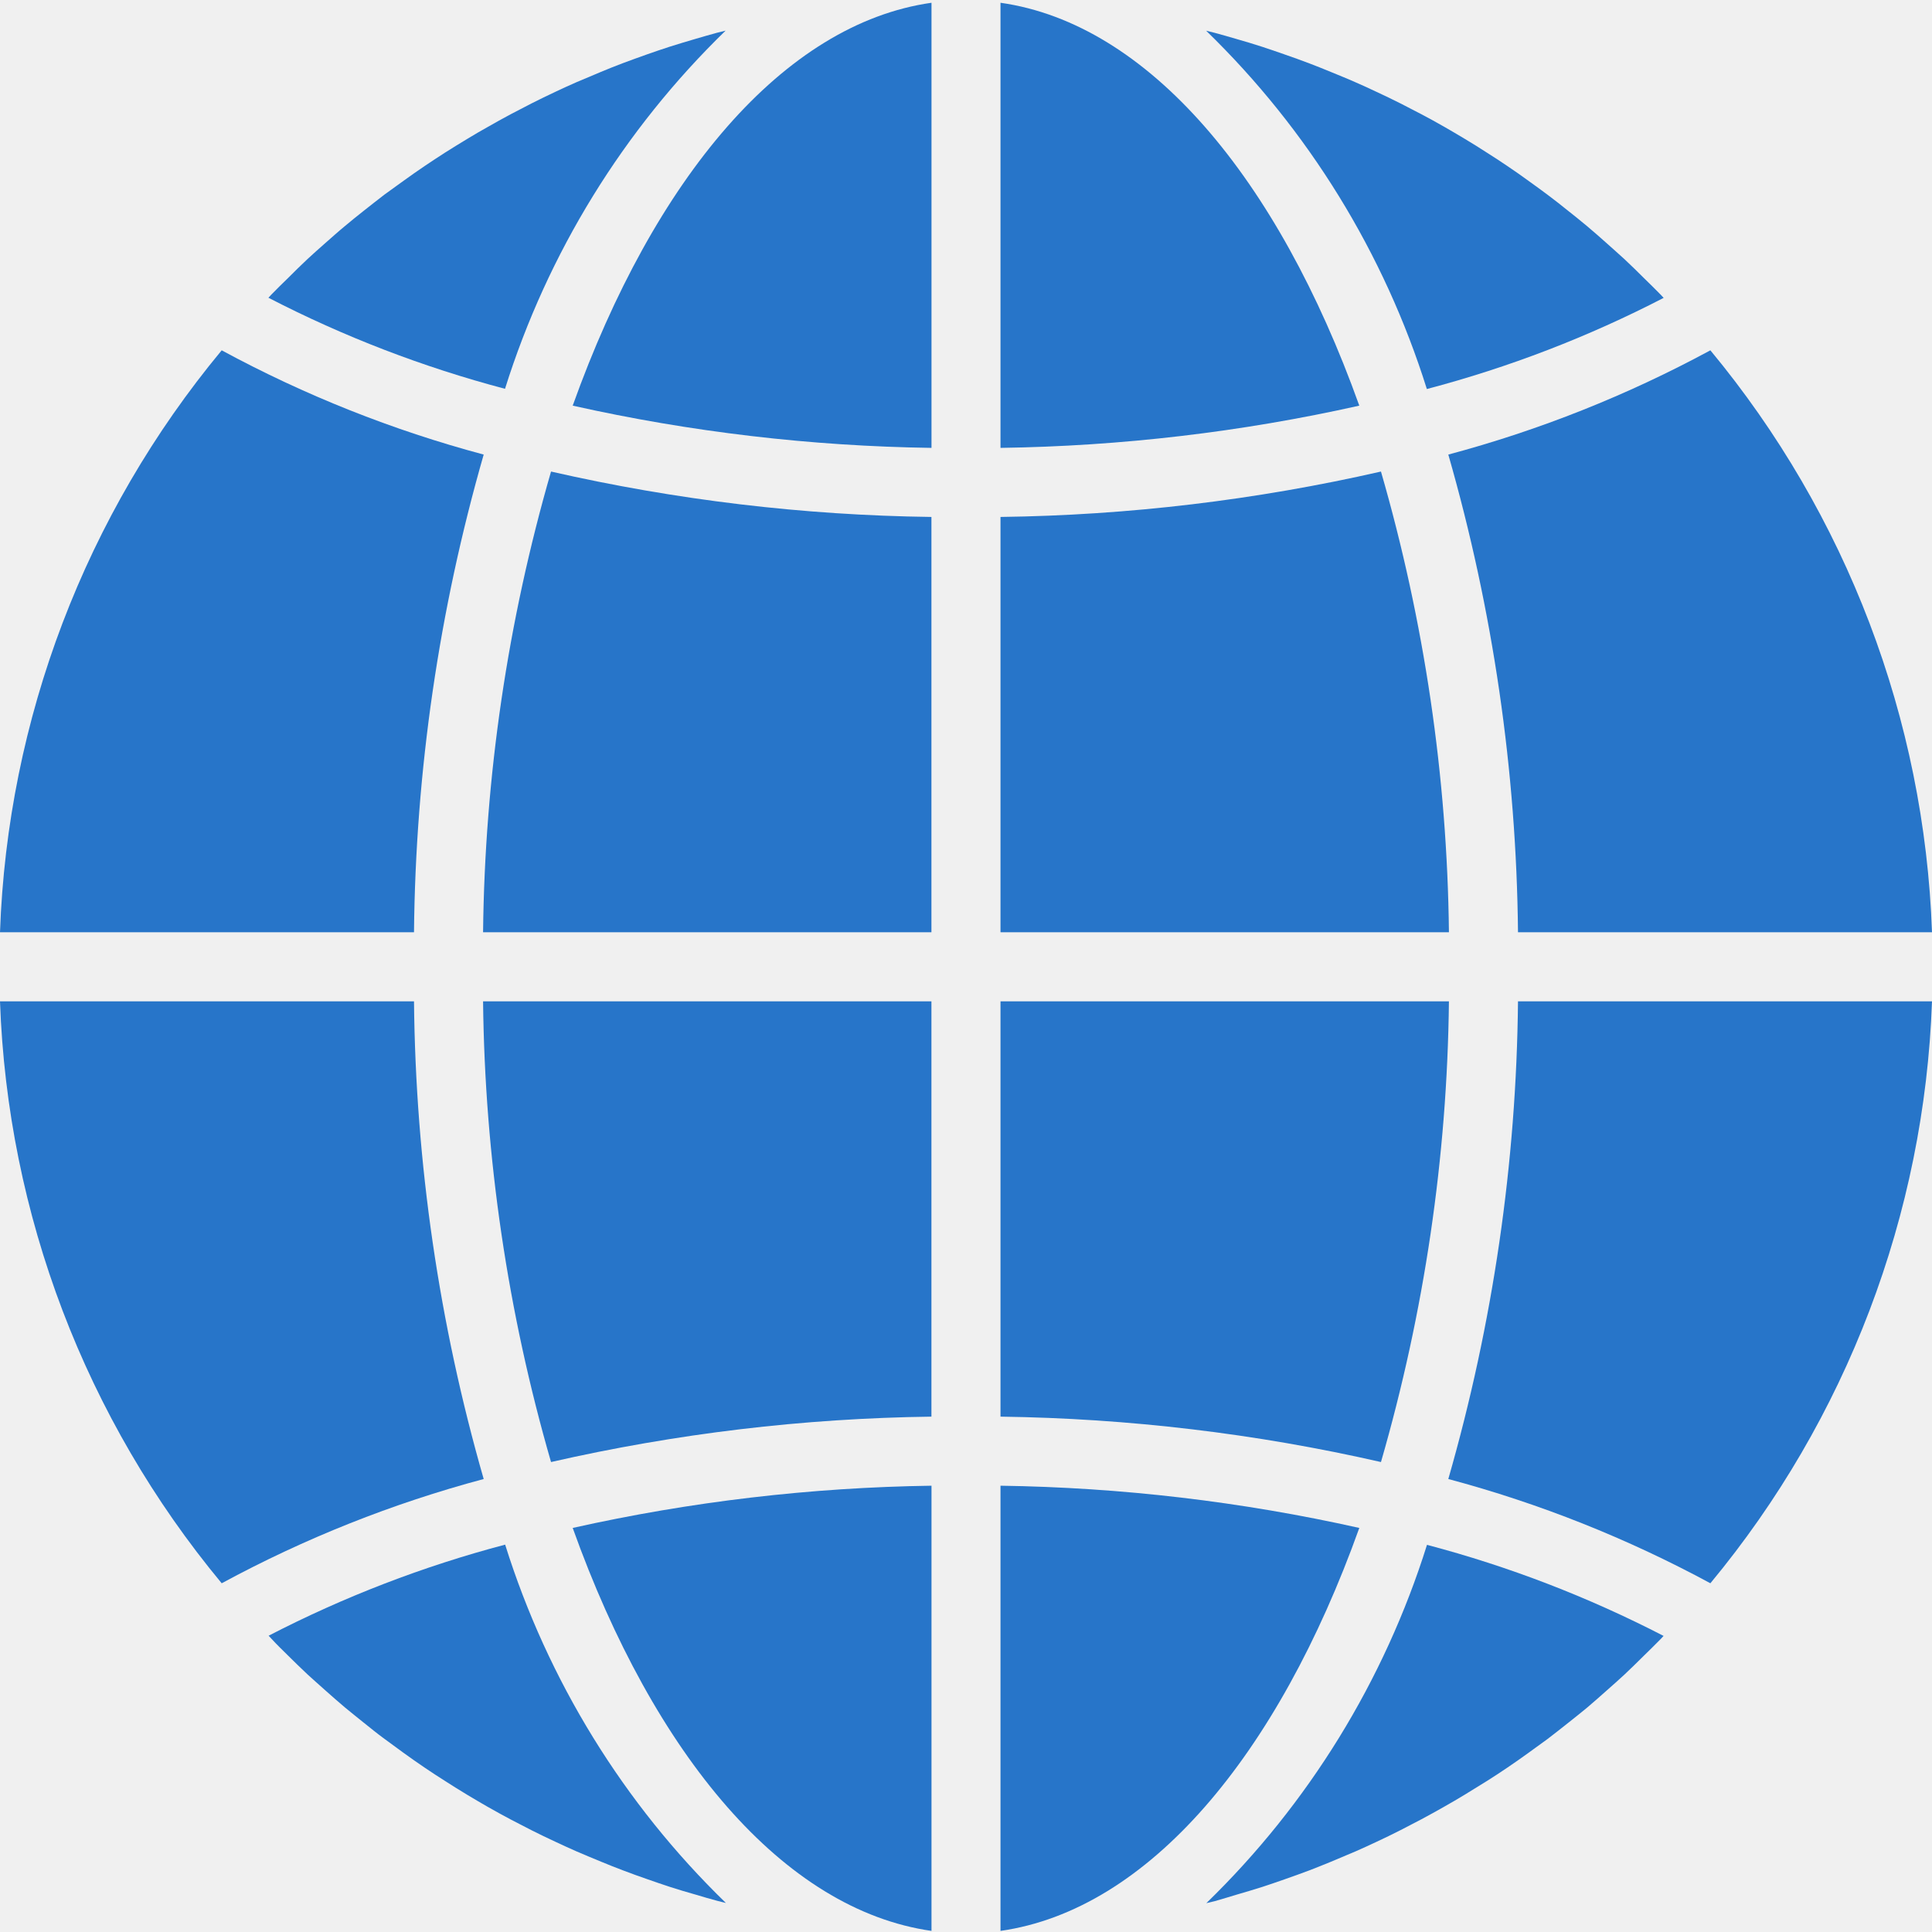
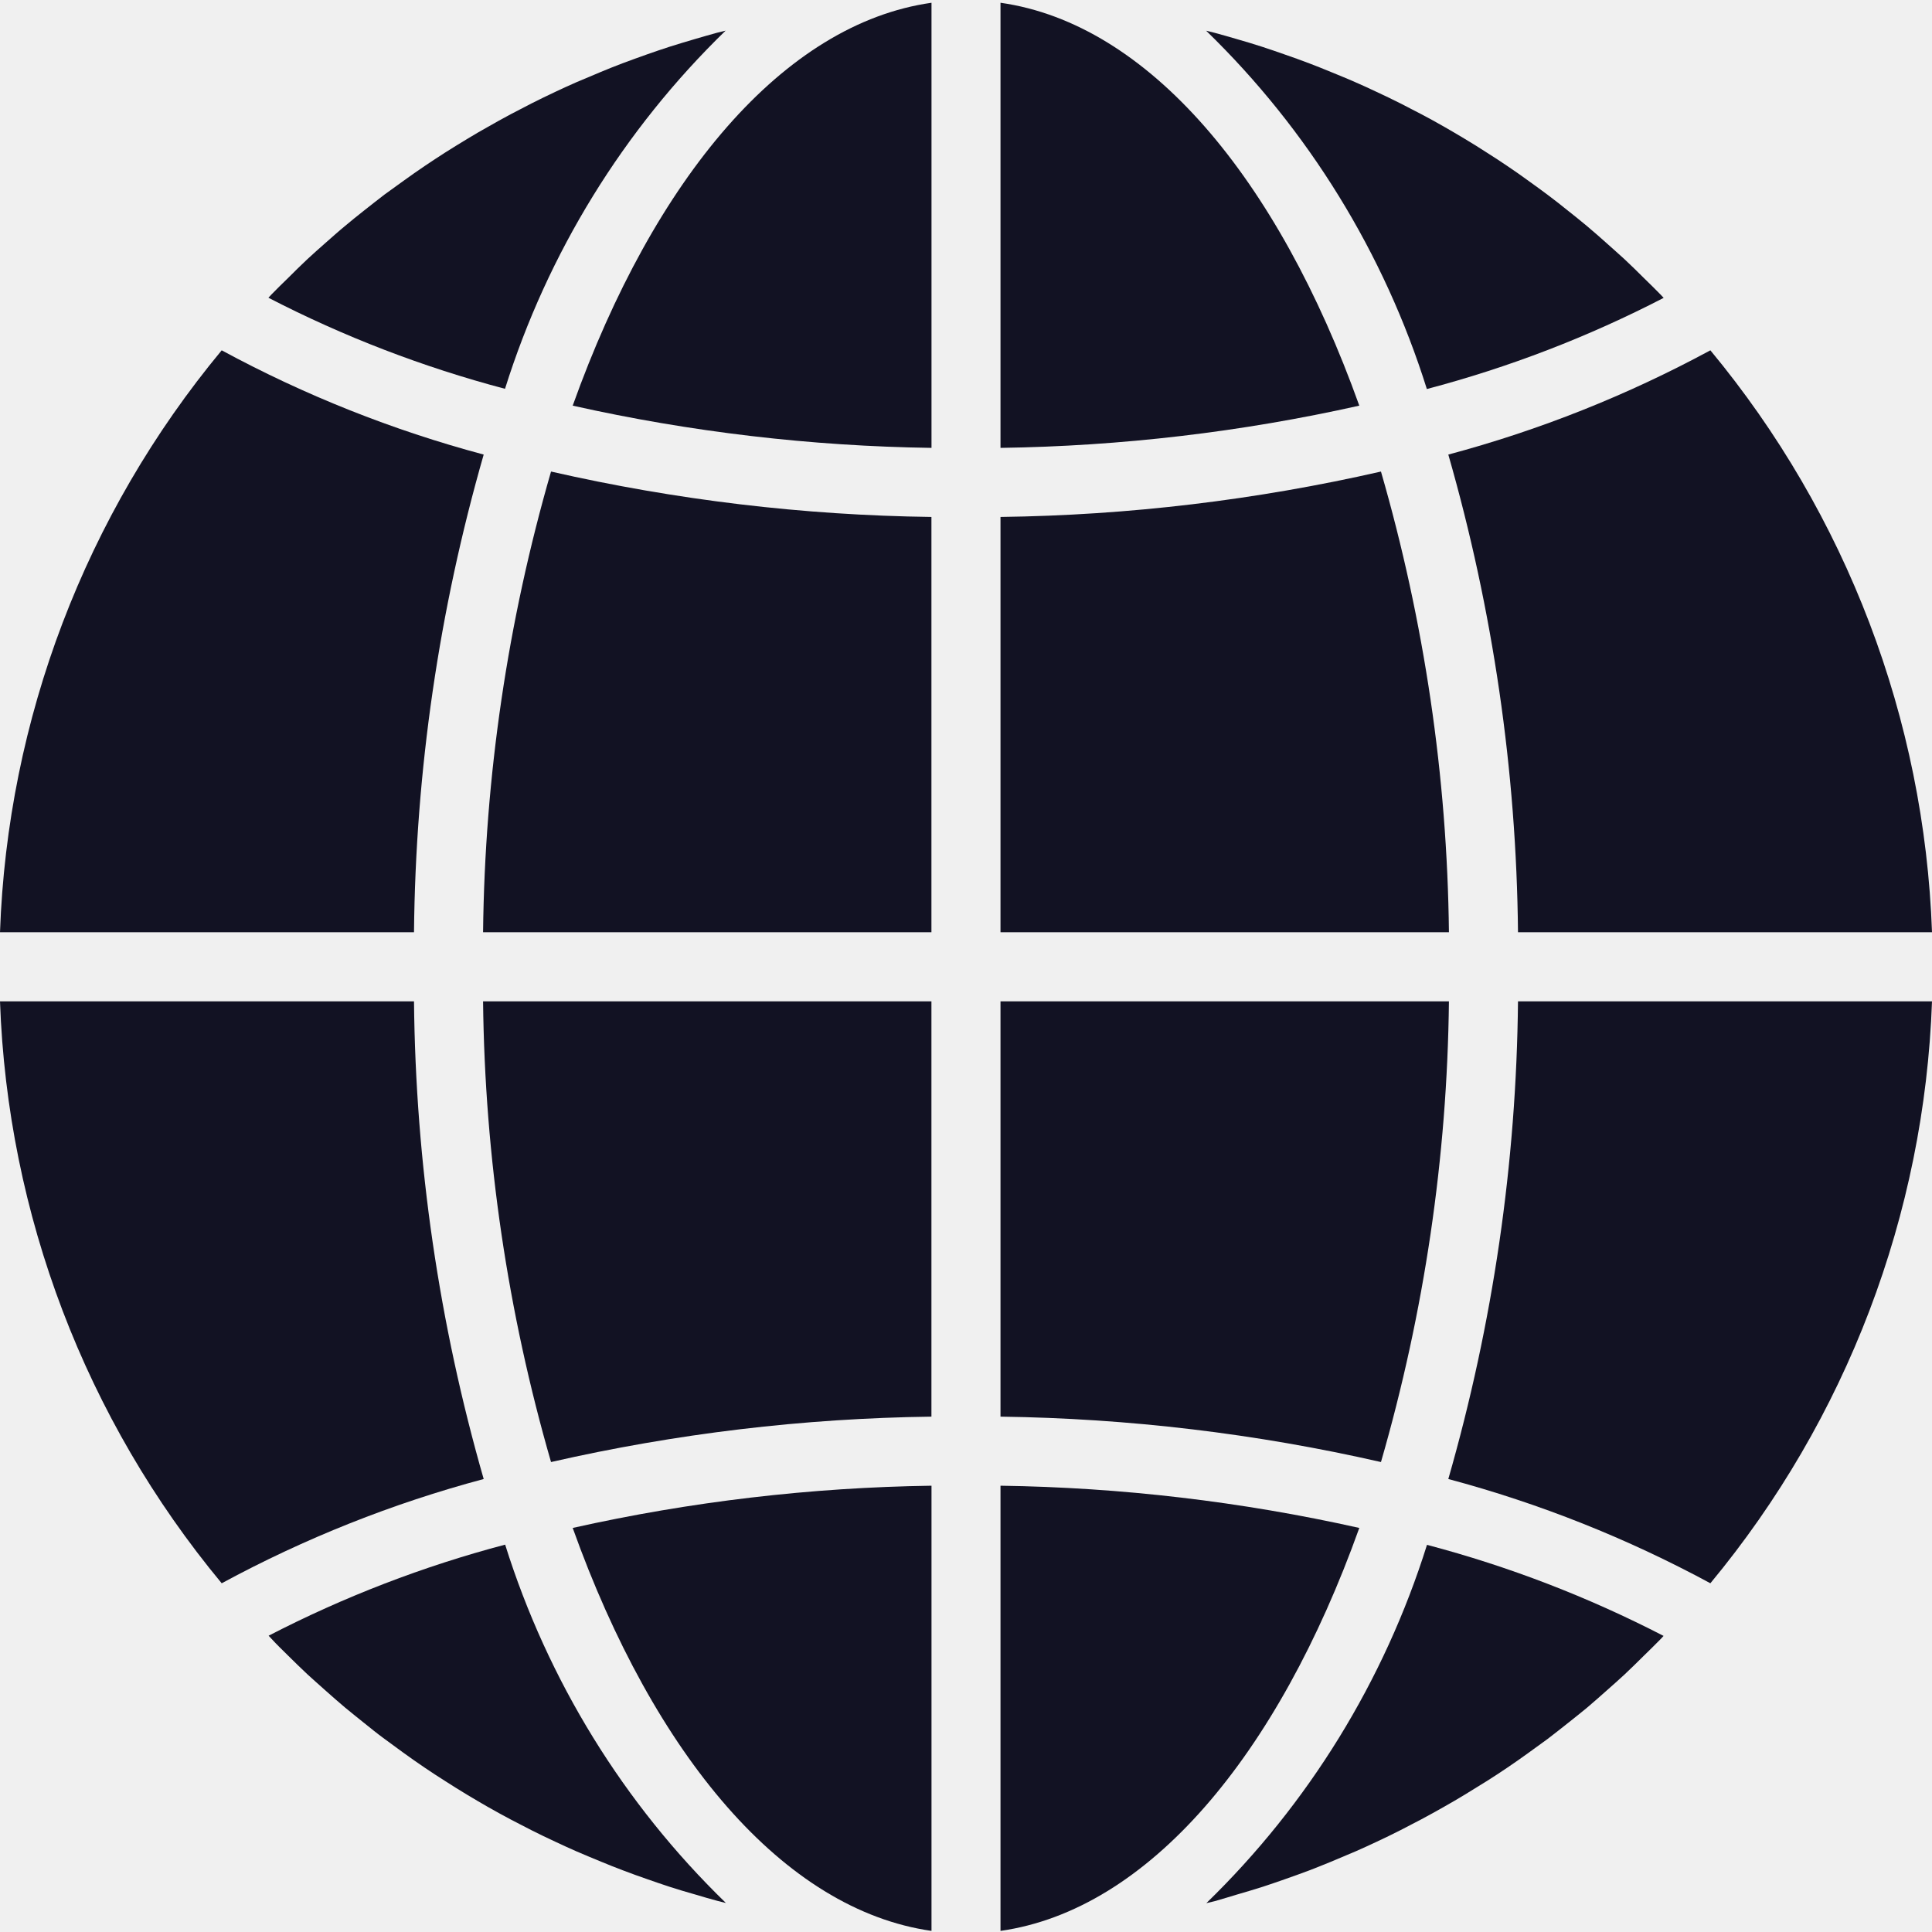
<svg xmlns="http://www.w3.org/2000/svg" width="28" height="28" viewBox="0 0 28 28" fill="none">
  <g clip-path="url(#clip0)">
-     <path d="M14.5 27.984C16.642 27.679 18.519 25.445 19.7 22.144C17.992 21.762 16.25 21.557 14.5 21.532V27.984Z" fill="#2775C9" />
-     <path d="M17.921 27.459C18.048 27.422 18.174 27.385 18.299 27.345C18.405 27.311 18.509 27.274 18.613 27.238C18.736 27.195 18.859 27.151 18.981 27.105C19.085 27.065 19.188 27.023 19.291 26.981C19.41 26.931 19.529 26.881 19.647 26.831C19.75 26.786 19.852 26.739 19.954 26.691C20.07 26.637 20.185 26.581 20.299 26.523C20.399 26.472 20.499 26.42 20.599 26.367C20.712 26.307 20.823 26.245 20.934 26.182C21.034 26.126 21.13 26.069 21.228 26.01C21.336 25.943 21.444 25.877 21.552 25.81C21.648 25.749 21.744 25.687 21.838 25.623C21.944 25.552 22.048 25.478 22.151 25.404C22.244 25.337 22.337 25.27 22.428 25.203C22.528 25.126 22.631 25.046 22.731 24.966C22.82 24.895 22.909 24.825 22.997 24.752C23.097 24.668 23.193 24.582 23.29 24.496C23.375 24.421 23.46 24.346 23.543 24.269C23.639 24.179 23.732 24.087 23.825 23.995C23.906 23.916 23.987 23.837 24.066 23.756C24.081 23.741 24.095 23.724 24.11 23.709C23.018 23.145 21.869 22.702 20.681 22.389C20.063 24.359 18.964 26.144 17.483 27.582C17.523 27.572 17.564 27.563 17.605 27.553C17.712 27.523 17.817 27.49 17.921 27.459Z" fill="#2775C9" />
-     <path d="M28 14.512H22C21.977 16.855 21.637 19.183 20.99 21.435C22.311 21.788 23.585 22.295 24.788 22.946C26.761 20.567 27.891 17.601 28 14.512Z" fill="#2775C9" />
-     <path d="M14.5 13.511H20.999C20.974 11.251 20.642 9.005 20.014 6.834C18.204 7.247 16.356 7.468 14.5 7.492V13.511Z" fill="#2775C9" />
-     <path d="M14.5 0.04V6.491C16.25 6.466 17.992 6.261 19.7 5.879C18.519 2.579 16.642 0.344 14.5 0.04Z" fill="#2775C9" />
-     <path d="M14.5 20.531C16.356 20.556 18.204 20.776 20.014 21.189C20.642 19.018 20.974 16.772 20.999 14.512H14.5V20.531Z" fill="#2775C9" />
-     <path d="M24.788 5.077C23.585 5.728 22.311 6.235 20.99 6.588C21.637 8.84 21.977 11.168 22 13.511H28C27.891 10.422 26.761 7.456 24.788 5.077Z" fill="#2775C9" />
-     <path d="M24.111 4.317C24.097 4.302 24.083 4.286 24.068 4.271C23.989 4.189 23.907 4.111 23.826 4.031C23.734 3.94 23.641 3.847 23.545 3.758C23.462 3.681 23.377 3.608 23.292 3.531C23.195 3.445 23.098 3.358 22.998 3.275C22.911 3.202 22.823 3.132 22.735 3.062C22.635 2.981 22.532 2.9 22.429 2.823C22.338 2.755 22.247 2.689 22.155 2.623C22.05 2.547 21.945 2.472 21.838 2.401C21.745 2.338 21.65 2.276 21.555 2.216C21.447 2.146 21.339 2.078 21.228 2.012C21.132 1.954 21.034 1.897 20.937 1.841C20.825 1.777 20.713 1.715 20.599 1.655C20.499 1.605 20.399 1.55 20.299 1.5C20.184 1.442 20.068 1.386 19.949 1.331C19.849 1.283 19.747 1.237 19.644 1.192C19.526 1.139 19.406 1.092 19.286 1.042C19.183 1 19.081 0.958 18.977 0.919C18.855 0.872 18.732 0.829 18.609 0.786C18.505 0.75 18.401 0.713 18.295 0.679C18.17 0.638 18.045 0.601 17.916 0.564C17.812 0.534 17.708 0.503 17.602 0.475C17.562 0.464 17.521 0.455 17.48 0.445C18.962 1.883 20.061 3.668 20.679 5.638C21.868 5.325 23.019 4.882 24.111 4.317Z" fill="#2775C9" />
-     <path d="M0 13.511H6C6.023 11.168 6.363 8.84 7.01 6.588C5.689 6.235 4.415 5.728 3.213 5.077C1.239 7.456 0.109 10.422 0 13.511Z" fill="#2775C9" />
-     <path d="M13.5 27.984V21.532C11.75 21.557 10.008 21.762 8.3 22.144C9.481 25.445 11.358 27.679 13.5 27.984Z" fill="#2775C9" />
-     <path d="M13.499 14.512H7.001C7.026 16.772 7.358 19.018 7.986 21.189C9.796 20.776 11.643 20.555 13.499 20.531V14.512Z" fill="#2775C9" />
-     <path d="M13.5 0.04C11.358 0.344 9.481 2.579 8.3 5.879C10.008 6.261 11.75 6.466 13.5 6.491V0.04Z" fill="#2775C9" />
-     <path d="M13.499 7.492C11.644 7.468 9.796 7.247 7.986 6.834C7.358 9.005 7.026 11.251 7.001 13.511H13.499V7.492Z" fill="#2775C9" />
-     <path d="M10.516 0.444C10.475 0.455 10.435 0.463 10.394 0.474C10.288 0.502 10.183 0.534 10.078 0.564C9.952 0.601 9.828 0.638 9.702 0.678C9.595 0.712 9.491 0.749 9.386 0.785C9.264 0.829 9.141 0.872 9.02 0.918C8.915 0.958 8.812 0.999 8.709 1.042C8.59 1.092 8.47 1.142 8.353 1.192C8.25 1.237 8.148 1.284 8.046 1.332C7.93 1.387 7.815 1.442 7.701 1.5C7.601 1.551 7.501 1.603 7.401 1.656C7.288 1.716 7.177 1.778 7.067 1.841C6.967 1.897 6.868 1.954 6.772 2.013C6.663 2.078 6.555 2.146 6.448 2.213C6.352 2.275 6.257 2.337 6.162 2.401C6.056 2.472 5.952 2.546 5.849 2.62C5.756 2.687 5.663 2.753 5.572 2.82C5.47 2.897 5.372 2.977 5.269 3.057C5.18 3.128 5.09 3.199 5.003 3.273C4.903 3.355 4.808 3.441 4.711 3.526C4.626 3.602 4.54 3.676 4.456 3.755C4.361 3.844 4.268 3.936 4.176 4.028C4.095 4.107 4.013 4.186 3.934 4.268C3.919 4.283 3.905 4.3 3.89 4.315C4.981 4.879 6.131 5.321 7.319 5.635C7.937 3.666 9.035 1.882 10.516 0.444Z" fill="#2775C9" />
-     <path d="M4.173 23.992C4.266 24.083 4.359 24.176 4.455 24.265C4.538 24.342 4.623 24.415 4.708 24.492C4.806 24.578 4.902 24.665 5.002 24.748C5.089 24.82 5.177 24.89 5.265 24.961C5.366 25.042 5.465 25.123 5.572 25.201C5.662 25.268 5.753 25.334 5.845 25.401C5.949 25.476 6.055 25.551 6.162 25.623C6.255 25.686 6.35 25.748 6.445 25.808C6.554 25.878 6.662 25.946 6.772 26.012C6.868 26.07 6.966 26.127 7.063 26.183C7.175 26.247 7.288 26.309 7.401 26.369C7.501 26.419 7.601 26.474 7.701 26.524C7.816 26.582 7.932 26.638 8.051 26.693C8.151 26.74 8.253 26.787 8.356 26.832C8.475 26.884 8.594 26.932 8.714 26.982C8.817 27.024 8.919 27.066 9.024 27.105C9.145 27.152 9.268 27.195 9.391 27.238C9.495 27.274 9.599 27.311 9.705 27.345C9.83 27.385 9.955 27.423 10.084 27.459C10.188 27.49 10.292 27.521 10.398 27.549C10.438 27.56 10.479 27.569 10.52 27.579C9.038 26.141 7.939 24.356 7.321 22.386C6.134 22.699 4.984 23.142 3.893 23.706C3.907 23.721 3.921 23.737 3.936 23.752C4.011 23.834 4.092 23.912 4.173 23.992Z" fill="#2775C9" />
-     <path d="M3.213 22.946C4.415 22.295 5.689 21.788 7.01 21.435C6.363 19.183 6.023 16.855 6 14.512H0C0.109 17.601 1.239 20.567 3.213 22.946Z" fill="#2775C9" />
+     <path d="M14.5 27.984C16.642 27.679 18.519 25.445 19.7 22.144C17.992 21.762 16.25 21.557 14.5 21.532V27.984Z" fill="#121223" />
+     <path d="M17.921 27.459C18.048 27.422 18.174 27.385 18.299 27.345C18.405 27.311 18.509 27.274 18.613 27.238C18.736 27.195 18.859 27.151 18.981 27.105C19.085 27.065 19.188 27.023 19.291 26.981C19.41 26.931 19.529 26.881 19.647 26.831C19.75 26.786 19.852 26.739 19.954 26.691C20.07 26.637 20.185 26.581 20.299 26.523C20.399 26.472 20.499 26.42 20.599 26.367C20.712 26.307 20.823 26.245 20.934 26.182C21.034 26.126 21.13 26.069 21.228 26.01C21.336 25.943 21.444 25.877 21.552 25.81C21.648 25.749 21.744 25.687 21.838 25.623C21.944 25.552 22.048 25.478 22.151 25.404C22.244 25.337 22.337 25.27 22.428 25.203C22.528 25.126 22.631 25.046 22.731 24.966C22.82 24.895 22.909 24.825 22.997 24.752C23.097 24.668 23.193 24.582 23.29 24.496C23.375 24.421 23.46 24.346 23.543 24.269C23.639 24.179 23.732 24.087 23.825 23.995C23.906 23.916 23.987 23.837 24.066 23.756C24.081 23.741 24.095 23.724 24.11 23.709C23.018 23.145 21.869 22.702 20.681 22.389C20.063 24.359 18.964 26.144 17.483 27.582C17.523 27.572 17.564 27.563 17.605 27.553C17.712 27.523 17.817 27.49 17.921 27.459Z" fill="#121223" />
+     <path d="M28 14.512H22C21.977 16.855 21.637 19.183 20.99 21.435C22.311 21.788 23.585 22.295 24.788 22.946C26.761 20.567 27.891 17.601 28 14.512Z" fill="#121223" />
+     <path d="M14.5 13.511H20.999C20.974 11.251 20.642 9.005 20.014 6.834C18.204 7.247 16.356 7.468 14.5 7.492V13.511Z" fill="#121223" />
+     <path d="M14.5 0.04V6.491C16.25 6.466 17.992 6.261 19.7 5.879C18.519 2.579 16.642 0.344 14.5 0.04Z" fill="#121223" />
+     <path d="M14.5 20.531C16.356 20.556 18.204 20.776 20.014 21.189C20.642 19.018 20.974 16.772 20.999 14.512H14.5V20.531Z" fill="#121223" />
+     <path d="M24.788 5.077C23.585 5.728 22.311 6.235 20.99 6.588C21.637 8.84 21.977 11.168 22 13.511H28C27.891 10.422 26.761 7.456 24.788 5.077Z" fill="#121223" />
+     <path d="M24.111 4.317C24.097 4.302 24.083 4.286 24.068 4.271C23.989 4.189 23.907 4.111 23.826 4.031C23.734 3.94 23.641 3.847 23.545 3.758C23.462 3.681 23.377 3.608 23.292 3.531C23.195 3.445 23.098 3.358 22.998 3.275C22.911 3.202 22.823 3.132 22.735 3.062C22.635 2.981 22.532 2.9 22.429 2.823C22.338 2.755 22.247 2.689 22.155 2.623C22.05 2.547 21.945 2.472 21.838 2.401C21.745 2.338 21.65 2.276 21.555 2.216C21.447 2.146 21.339 2.078 21.228 2.012C21.132 1.954 21.034 1.897 20.937 1.841C20.825 1.777 20.713 1.715 20.599 1.655C20.499 1.605 20.399 1.55 20.299 1.5C20.184 1.442 20.068 1.386 19.949 1.331C19.849 1.283 19.747 1.237 19.644 1.192C19.526 1.139 19.406 1.092 19.286 1.042C19.183 1 19.081 0.958 18.977 0.919C18.855 0.872 18.732 0.829 18.609 0.786C18.505 0.75 18.401 0.713 18.295 0.679C18.17 0.638 18.045 0.601 17.916 0.564C17.812 0.534 17.708 0.503 17.602 0.475C17.562 0.464 17.521 0.455 17.48 0.445C18.962 1.883 20.061 3.668 20.679 5.638C21.868 5.325 23.019 4.882 24.111 4.317Z" fill="#121223" />
+     <path d="M0 13.511H6C6.023 11.168 6.363 8.84 7.01 6.588C5.689 6.235 4.415 5.728 3.213 5.077C1.239 7.456 0.109 10.422 0 13.511Z" fill="#121223" />
+     <path d="M13.5 27.984V21.532C11.75 21.557 10.008 21.762 8.3 22.144C9.481 25.445 11.358 27.679 13.5 27.984Z" fill="#121223" />
+     <path d="M13.499 14.512H7.001C7.026 16.772 7.358 19.018 7.986 21.189C9.796 20.776 11.643 20.555 13.499 20.531V14.512Z" fill="#121223" />
+     <path d="M13.5 0.04C11.358 0.344 9.481 2.579 8.3 5.879C10.008 6.261 11.75 6.466 13.5 6.491V0.04Z" fill="#121223" />
+     <path d="M13.499 7.492C11.644 7.468 9.796 7.247 7.986 6.834C7.358 9.005 7.026 11.251 7.001 13.511H13.499V7.492Z" fill="#121223" />
+     <path d="M10.516 0.444C10.475 0.455 10.435 0.463 10.394 0.474C10.288 0.502 10.183 0.534 10.078 0.564C9.952 0.601 9.828 0.638 9.702 0.678C9.595 0.712 9.491 0.749 9.386 0.785C9.264 0.829 9.141 0.872 9.02 0.918C8.915 0.958 8.812 0.999 8.709 1.042C8.59 1.092 8.47 1.142 8.353 1.192C8.25 1.237 8.148 1.284 8.046 1.332C7.93 1.387 7.815 1.442 7.701 1.5C7.601 1.551 7.501 1.603 7.401 1.656C7.288 1.716 7.177 1.778 7.067 1.841C6.967 1.897 6.868 1.954 6.772 2.013C6.663 2.078 6.555 2.146 6.448 2.213C6.352 2.275 6.257 2.337 6.162 2.401C6.056 2.472 5.952 2.546 5.849 2.62C5.756 2.687 5.663 2.753 5.572 2.82C5.47 2.897 5.372 2.977 5.269 3.057C5.18 3.128 5.09 3.199 5.003 3.273C4.903 3.355 4.808 3.441 4.711 3.526C4.626 3.602 4.54 3.676 4.456 3.755C4.361 3.844 4.268 3.936 4.176 4.028C4.095 4.107 4.013 4.186 3.934 4.268C3.919 4.283 3.905 4.3 3.89 4.315C4.981 4.879 6.131 5.321 7.319 5.635C7.937 3.666 9.035 1.882 10.516 0.444Z" fill="#121223" />
+     <path d="M4.173 23.992C4.266 24.083 4.359 24.176 4.455 24.265C4.538 24.342 4.623 24.415 4.708 24.492C4.806 24.578 4.902 24.665 5.002 24.748C5.089 24.82 5.177 24.89 5.265 24.961C5.366 25.042 5.465 25.123 5.572 25.201C5.662 25.268 5.753 25.334 5.845 25.401C5.949 25.476 6.055 25.551 6.162 25.623C6.255 25.686 6.35 25.748 6.445 25.808C6.554 25.878 6.662 25.946 6.772 26.012C6.868 26.07 6.966 26.127 7.063 26.183C7.175 26.247 7.288 26.309 7.401 26.369C7.501 26.419 7.601 26.474 7.701 26.524C7.816 26.582 7.932 26.638 8.051 26.693C8.151 26.74 8.253 26.787 8.356 26.832C8.475 26.884 8.594 26.932 8.714 26.982C8.817 27.024 8.919 27.066 9.024 27.105C9.145 27.152 9.268 27.195 9.391 27.238C9.495 27.274 9.599 27.311 9.705 27.345C9.83 27.385 9.955 27.423 10.084 27.459C10.188 27.49 10.292 27.521 10.398 27.549C10.438 27.56 10.479 27.569 10.52 27.579C9.038 26.141 7.939 24.356 7.321 22.386C6.134 22.699 4.984 23.142 3.893 23.706C3.907 23.721 3.921 23.737 3.936 23.752C4.011 23.834 4.092 23.912 4.173 23.992Z" fill="#121223" />
+     <path d="M3.213 22.946C4.415 22.295 5.689 21.788 7.01 21.435C6.363 19.183 6.023 16.855 6 14.512H0C0.109 17.601 1.239 20.567 3.213 22.946Z" fill="#121223" />
  </g>
  <defs>
    <clipPath id="clip0">
      <rect width="28" height="28" fill="white" />
    </clipPath>
  </defs>
</svg>
